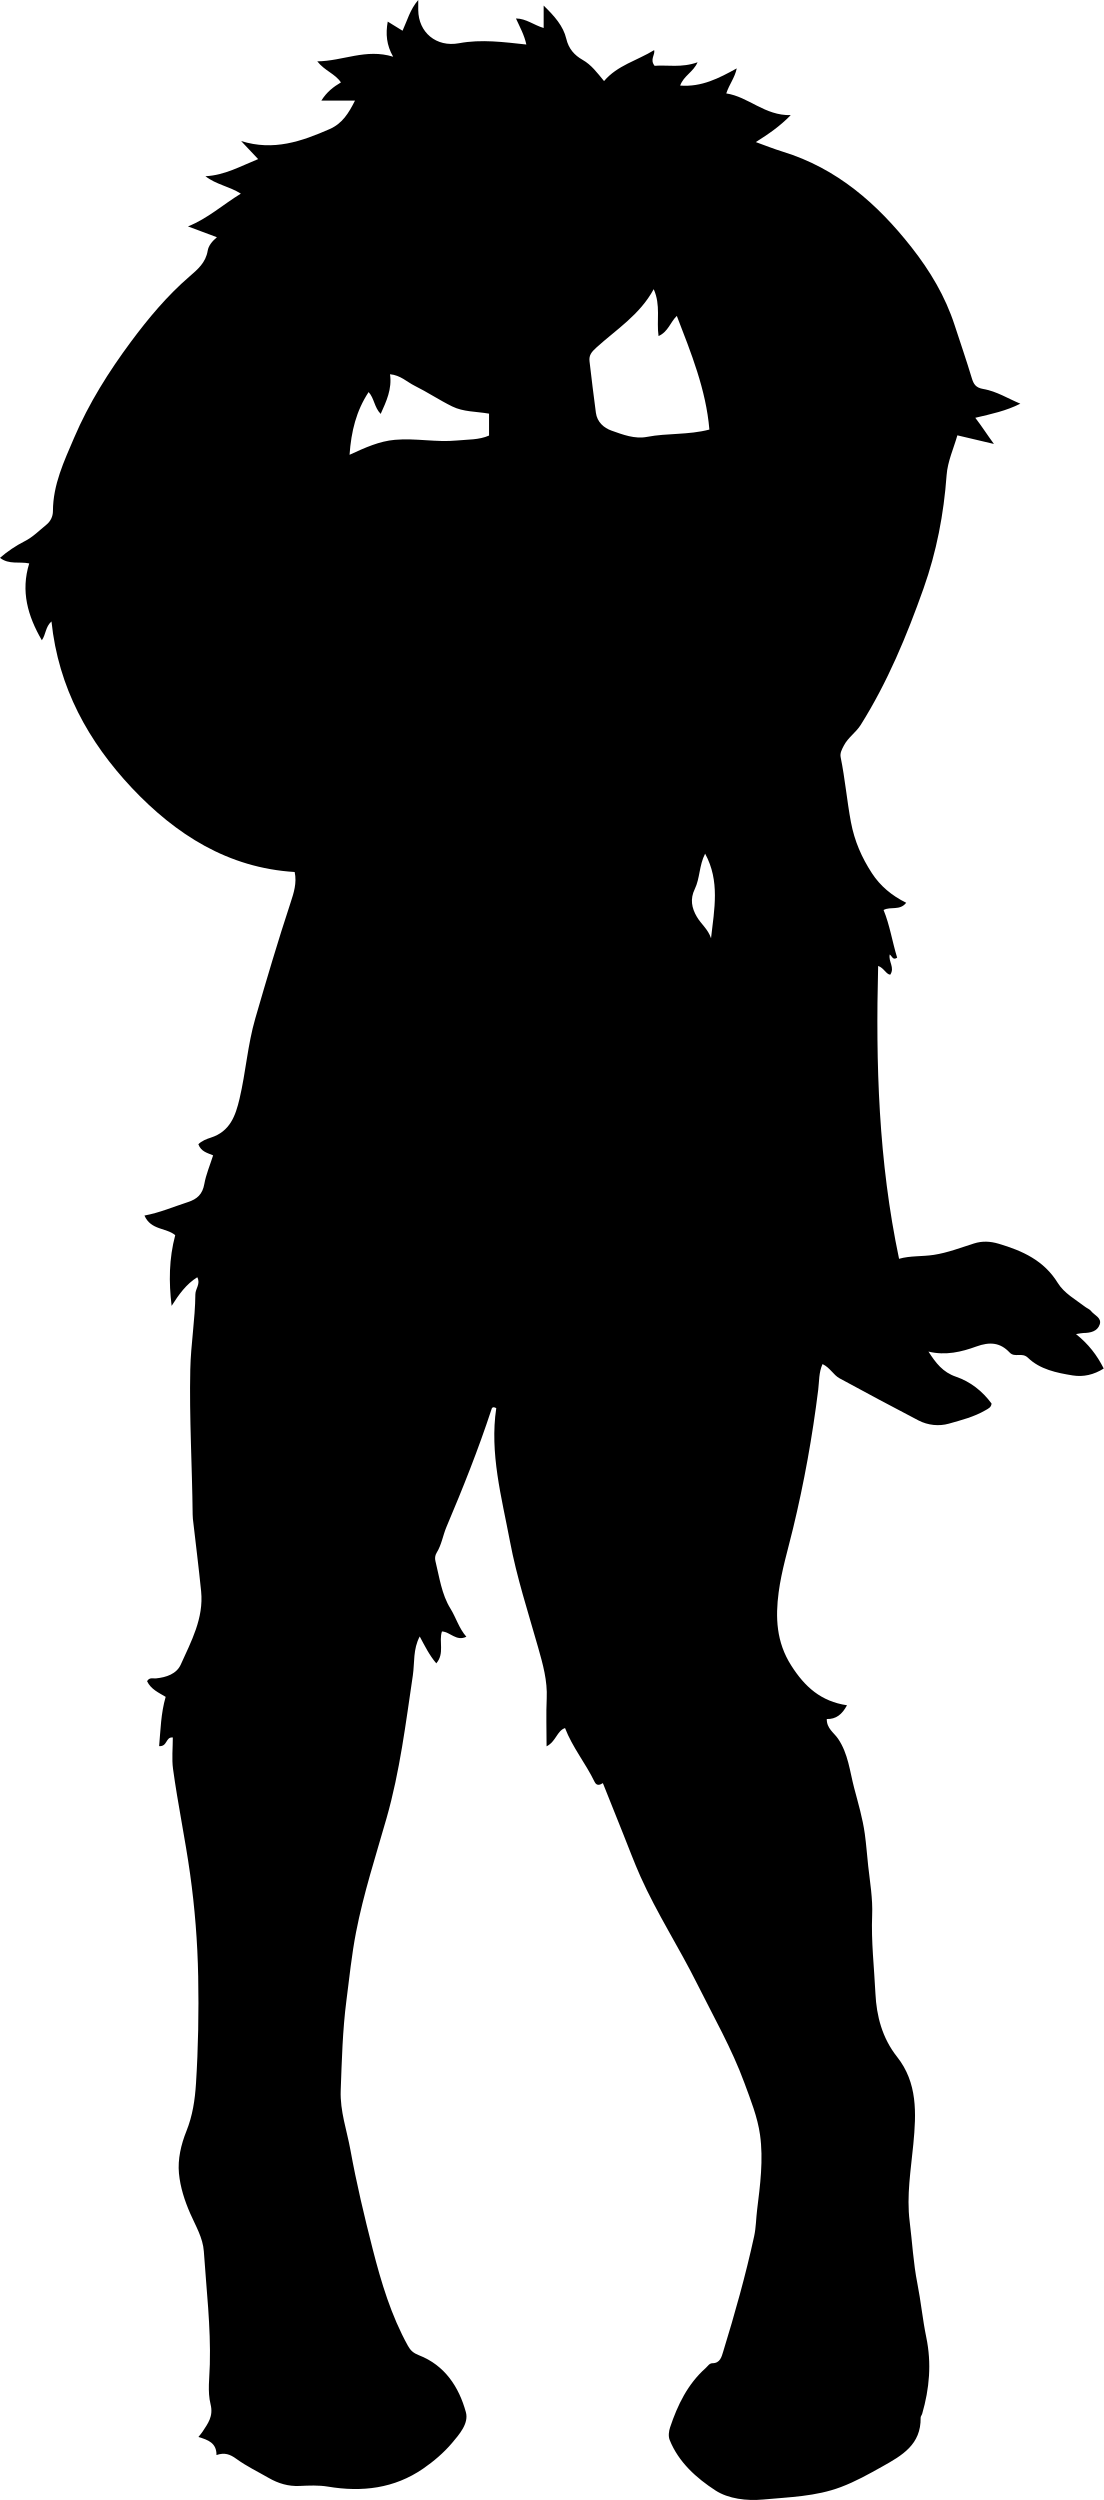
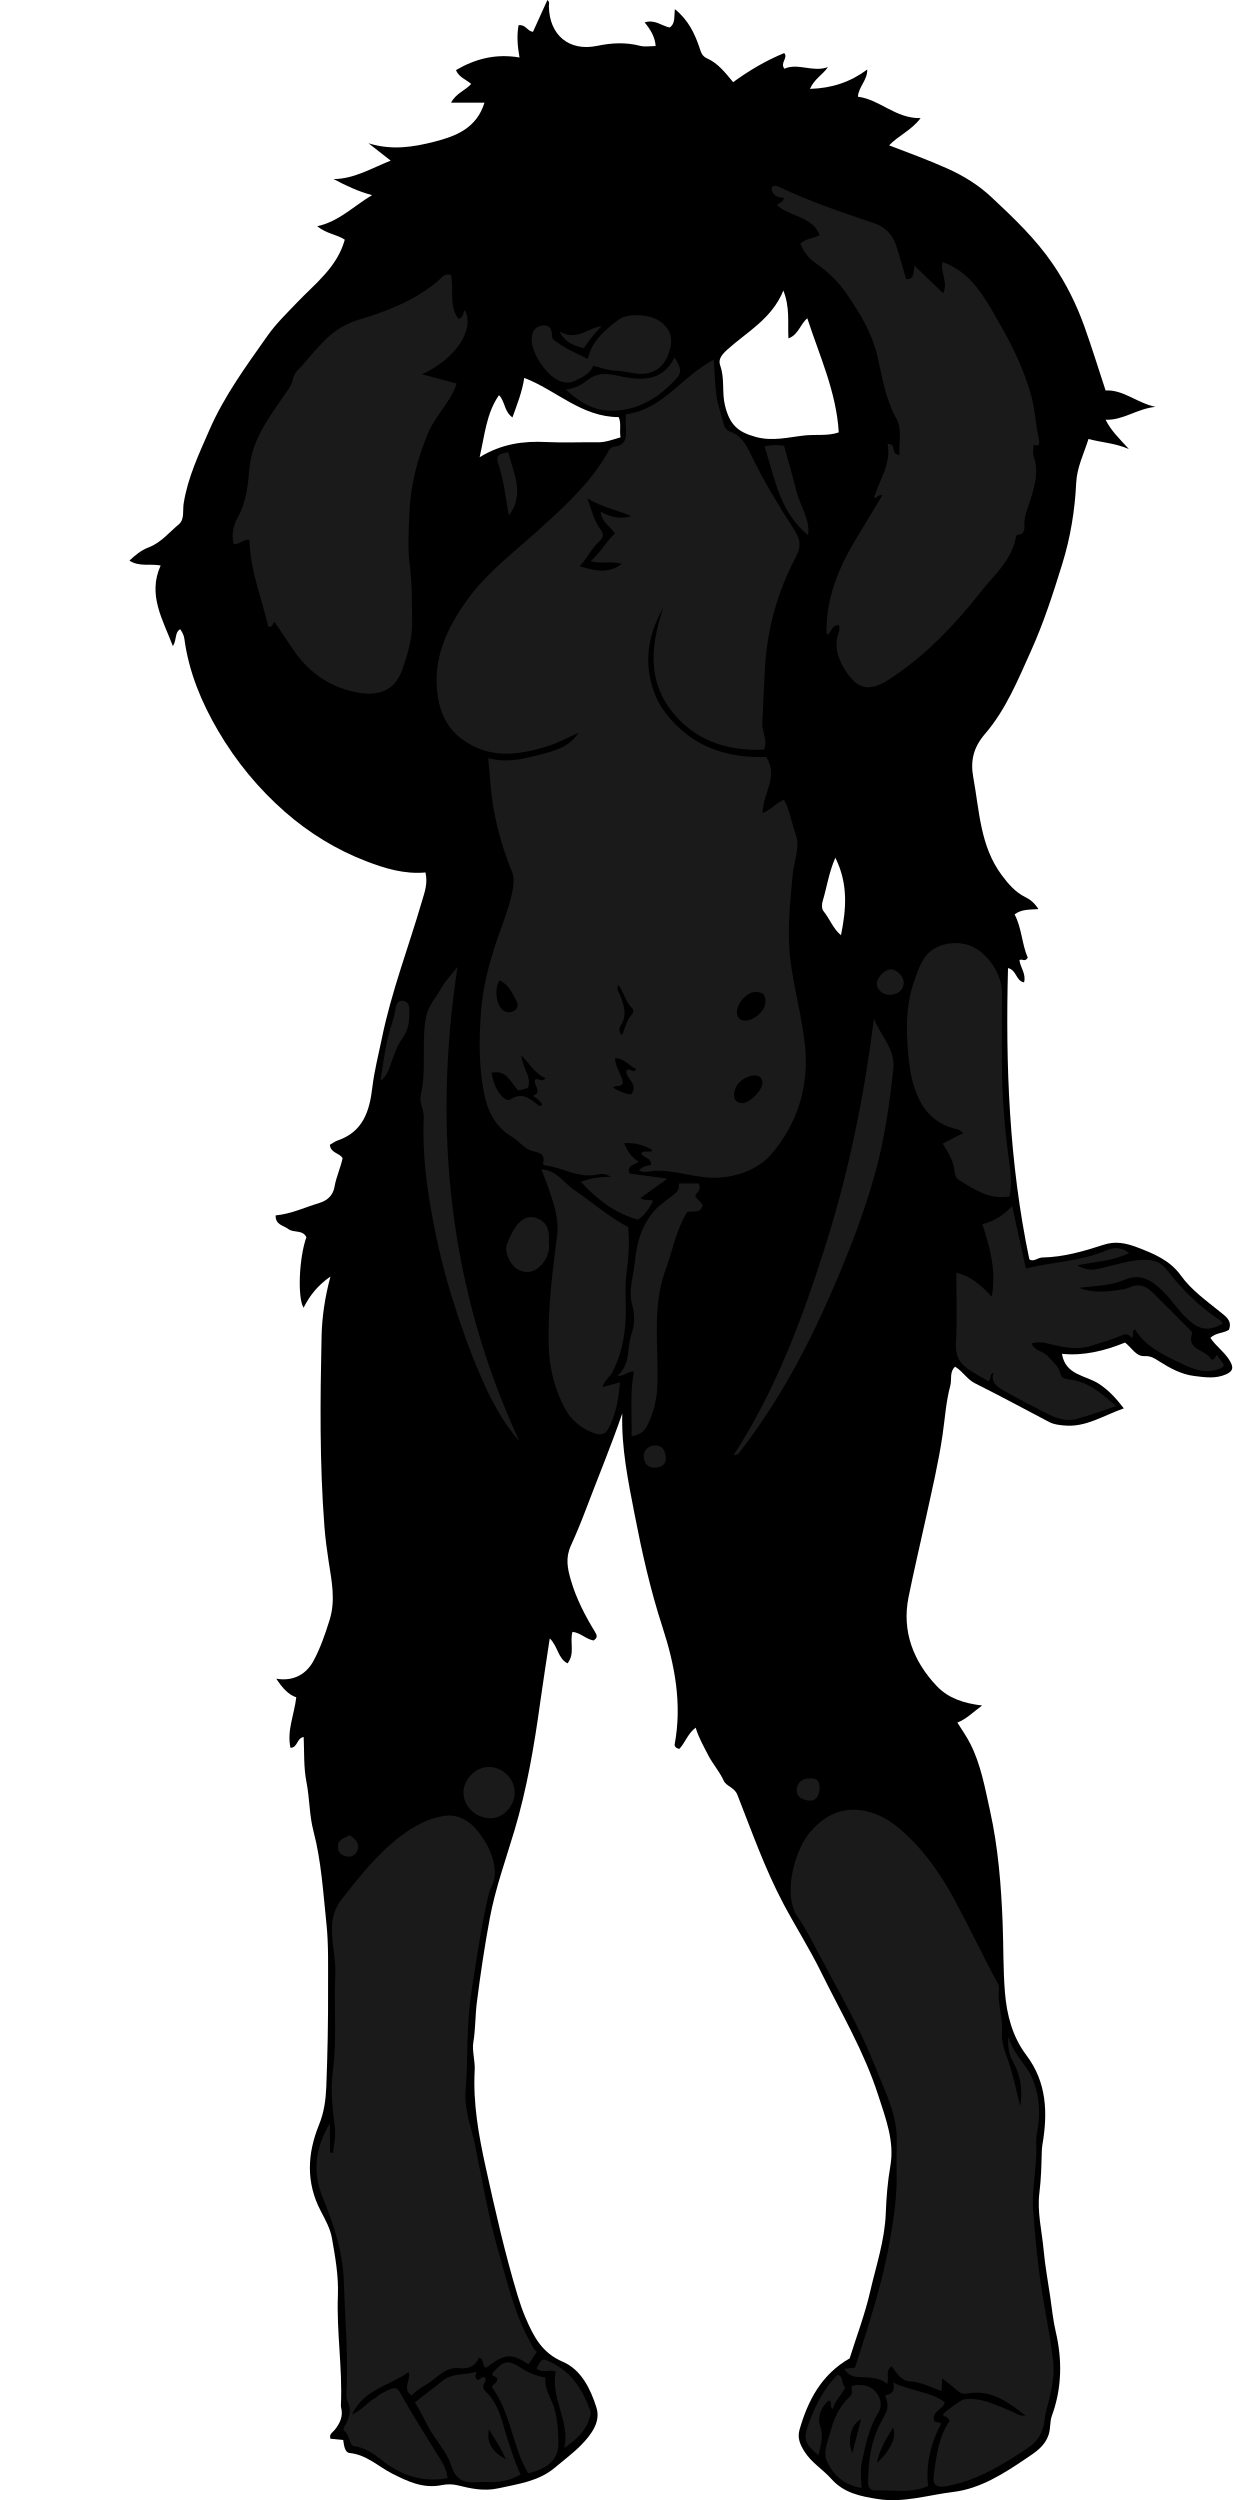
- <svg xmlns="http://www.w3.org/2000/svg" version="1.1" id="Layer_1" x="0px" y="0px" viewBox="0 0 386.76 876.05" style="enable-background:new 0 0 386.76 876.05;" xml:space="preserve">
+ <svg xmlns="http://www.w3.org/2000/svg" version="1.1" id="Layer_1" x="0px" y="0px" viewBox="0 0 432.49 877.4" style="enable-background:new 0 0 432.49 877.4;" xml:space="preserve">
+   <style type="text/css">
+ 	.st0{fill:#1A1A1A;}
+ </style>
  <g>
-     <path d="M296.8,597.56c-1.71,3.21-3.85,4.92-7.08,4.82c-0.07,3.31,2.53,4.8,3.95,6.9c3.56,5.23,4.11,11.42,5.63,17.2   c1.39,5.31,2.99,10.63,3.75,16.18c0.51,3.71,0.78,7.53,1.18,11.21c0.63,5.69,1.63,11.43,1.39,17.27   c-0.37,9.16,0.71,18.31,1.15,27.45c0.38,7.83,2.35,15.56,7.59,22.18c7.17,9.06,6.74,19.69,5.69,30.58   c-0.86,8.98-2.41,18.06-1.29,27.07c0.91,7.26,1.28,14.58,2.71,21.79c1.24,6.24,1.83,12.62,3.12,18.85   c1.89,9.1,1.11,17.96-1.44,26.78c-0.14,0.47-0.55,0.91-0.54,1.36c0.17,9.42-6.49,13.24-13.49,17.15   c-4.71,2.64-9.38,5.25-14.45,7.16c-8.82,3.34-18.17,3.52-27.34,4.38c-5.63,0.53-12.1-0.25-16.61-3.18   c-6.64-4.32-12.92-9.87-16.06-17.72c-0.51-1.26-0.3-3.06,0.16-4.41c2.62-7.83,6.15-15.15,12.47-20.77   c0.73-0.65,1.26-1.68,2.37-1.69c2.7-0.01,3.21-2.29,3.74-4c4.11-13.37,7.89-26.83,10.87-40.5c0.66-3.05,0.66-6.2,1.04-9.28   c1.08-8.69,2.23-17.56,1.02-26.25c-0.86-6.19-3.28-12.22-5.46-18.15c-4.44-12.11-10.86-23.31-16.6-34.82   c-6.32-12.68-14.05-24.61-19.84-37.55c-2.19-4.9-4.05-9.94-6.05-14.92c-2.36-5.88-4.71-11.77-7.12-17.81   c-1.02,0.65-2.17,1.1-2.93-0.49c-3.11-6.44-7.74-12.06-10.33-18.8c-2.83,0.94-3.16,4.72-6.47,6.4c0-5.95-0.2-11.38,0.05-16.79   c0.29-6.2-1.35-12.01-3-17.83c-3.51-12.37-7.51-24.63-9.89-37.26c-2.92-15.47-7.15-30.86-4.79-46.63c-1.46-0.81-1.6,0.2-1.72,0.57   c-4.57,13.92-10,27.52-15.71,41c-1.27,3-1.72,6.31-3.47,9.12c-0.57,0.92-0.65,1.98-0.42,2.9c1.41,5.67,2.14,11.61,5.28,16.68   c1.97,3.19,2.96,6.87,5.56,9.84c-3.56,1.71-5.61-1.7-8.55-1.86c-1.19,3.51,1.02,7.72-1.99,11.18c-2.47-2.92-4.03-6.12-5.8-9.42   c-2.39,4.48-1.76,9.19-2.41,13.62c-2.49,16.79-4.54,33.65-9.21,50.03c-3.79,13.28-8.08,26.46-10.7,40.01   c-1.52,7.84-2.33,15.87-3.36,23.83c-1.36,10.52-1.62,21.04-2.01,31.61c-0.26,7.28,2.15,13.92,3.4,20.81   c2.12,11.68,4.87,23.26,7.81,34.77c2.99,11.68,6.45,23.25,12.35,33.9c0.92,1.66,1.91,2.53,3.84,3.29   c9.08,3.53,14.02,11.09,16.46,19.95c1.09,3.96-2.31,7.8-4.88,10.84c-2.88,3.4-6.4,6.4-10.08,8.94   c-10.13,6.98-21.43,8.31-33.38,6.31c-3.24-0.54-6.64-0.38-9.95-0.23c-3.93,0.18-7.44-0.88-10.78-2.8c-3.81-2.2-7.82-4.12-11.36-6.7   c-2.17-1.59-4.11-2.32-6.96-1.33c0.06-4.28-3.02-5.34-6.33-6.33c0.62-0.79,1.06-1.26,1.41-1.8c1.9-2.93,3.91-5.4,2.84-9.7   c-1.09-4.4-0.37-9.28-0.25-13.94c0.35-13.26-1.22-26.41-2.1-39.59c-0.32-4.77-2.88-8.96-4.76-13.26c-1.98-4.52-3.5-9.25-3.96-14.05   c-0.47-5,0.72-10.12,2.61-14.83c2.17-5.42,2.99-10.89,3.36-16.72c0.79-12.51,1.01-25.02,0.77-37.52   c-0.23-12.01-1.17-23.98-2.84-35.91c-1.72-12.3-4.29-24.45-5.97-36.74c-0.49-3.59-0.08-7.31-0.08-11.06   c-2.6-0.28-1.81,3.25-4.8,3.02c0.52-5.68,0.61-11.45,2.29-17.26c-2.41-1.46-5.18-2.65-6.51-5.48c0.82-1.47,2.1-0.88,3.15-0.99   c3.6-0.37,7.17-1.56,8.65-4.83c3.67-8.15,8.08-16.23,7.14-25.67c-0.85-8.48-1.92-16.94-2.89-25.41c-0.06-0.5-0.07-1-0.08-1.5   c-0.17-16.94-1.2-33.85-0.83-50.84c0.19-8.88,1.71-17.55,1.78-26.35c0.02-1.99,1.9-3.64,0.67-5.97c-3.92,2.44-6.49,6.1-8.99,10.03   c-1.01-8.34-0.93-16.53,1.26-24.77c-3.13-2.66-8.53-1.69-10.78-6.88c5.3-0.97,10.16-3.07,15.17-4.69c3.38-1.09,5.17-2.81,5.81-6.37   c0.59-3.32,1.96-6.51,3.08-10.03c-2-0.85-4.23-1.29-5.17-3.89c1.1-1.16,3-1.89,4.34-2.31c6.79-2.16,8.69-7.73,10.08-13.59   c2.2-9.32,2.85-18.95,5.53-28.19c3.94-13.59,7.94-27.17,12.38-40.62c1.09-3.31,2.24-6.86,1.42-10.69   c-23.39-1.43-41.65-13.15-57.05-29.46C31.01,259.92,20.46,241,18.04,217.76c-2.17,1.95-1.9,4.48-3.38,6.6   c-4.95-8.53-7.44-17.18-4.42-26.93c-3.44-0.71-7.1,0.51-10.24-1.95c2.55-2.22,5.49-4.22,8.64-5.82c2.93-1.48,5.16-3.8,7.64-5.81   c1.41-1.15,2.27-2.84,2.27-4.76c0.02-9.27,3.91-17.46,7.42-25.68c5.15-12.07,12.15-23.19,19.92-33.66   c6.08-8.19,12.7-16.12,20.5-22.85c2.92-2.52,5.71-4.89,6.39-9.05c0.27-1.68,1.48-3.25,3.23-4.72c-3.68-1.38-6.91-2.59-10.14-3.79   c6.91-2.76,12.17-7.59,18.53-11.48c-4-2.55-8.71-3.19-12.41-6.11c6.73-0.32,12.34-3.53,18.47-6c-1.93-2.05-3.75-3.97-5.97-6.33   c11.38,3.57,21.22,0.11,31.01-4.18c4.45-1.95,6.65-5.52,8.9-9.99c-4.01,0-7.57,0-11.79,0c1.95-3.1,4.26-4.82,6.86-6.37   c-2.05-3.06-5.65-4.03-8.29-7.38c8.99-0.09,17.07-4.57,26.59-1.62c-2.34-4.07-2.67-7.99-1.9-12.31c1.72,1.06,3.36,2.08,5.19,3.2   c1.65-3.56,2.62-7.44,5.5-10.77c0,1.17-0.01,2.34,0,3.51c0.06,7.83,6.31,13.12,14.28,11.64c7.9-1.47,15.7-0.39,23.6,0.45   c-0.71-3.33-2.23-6.03-3.64-9.13c3.58,0.03,6.29,2.34,9.71,3.34c0-2.44,0-4.73,0-7.85c3.83,3.73,6.87,7.16,7.93,11.63   c0.83,3.53,2.88,5.78,5.7,7.38c3.1,1.76,5.1,4.5,7.53,7.44c4.65-5.51,11.57-7.17,17.57-10.85c0.39,1.7-1.62,3.23,0.14,5.5   c4.38-0.36,9.45,0.78,15.06-1.24c-1.5,3.45-4.85,4.7-6.1,8.17c7.55,0.56,13.52-2.55,19.83-6.03c-0.68,3.31-2.62,5.55-3.67,8.78   c7.8,1.16,13.47,7.84,22.6,7.6c-3.85,3.95-7.76,6.61-12.25,9.45c3.31,1.19,6.32,2.4,9.41,3.35c19.03,5.84,33.15,18.25,45.16,33.53   c6.5,8.27,11.82,17.19,15.09,27.24c2.01,6.17,4.13,12.3,6,18.51c0.67,2.24,1.42,3.45,4.09,3.9c4.61,0.78,8.68,3.38,12.94,5.14   c-4.85,2.48-10.22,3.65-15.78,4.94c2.29,2.98,4.21,6,6.53,9.17c-4.08-0.96-8.16-1.93-12.81-3.02c-1.25,4.43-3.42,9.13-3.77,13.96   c-0.99,13.63-3.52,26.83-8.09,39.71c-5.89,16.61-12.6,32.8-22,47.79c-1.68,2.68-4.41,4.37-5.91,7.24c-0.73,1.4-1.42,2.66-1.12,4.13   c1.53,7.51,2.18,15.15,3.59,22.7c1.26,6.7,3.79,12.43,7.36,17.91c2.91,4.47,6.92,7.84,12.01,10.36c-2.25,2.88-5.36,1.18-7.93,2.53   c2.18,5.29,3.05,11.15,4.76,16.71c-1.53,1.03-1.76-0.51-2.6-1.13c-0.54,2.53,1.87,4.58,0.17,7.1c-1.52-0.21-2.15-2.34-4.23-3.08   c-0.88,34.38,0.11,68.34,7.33,102.63c3.85-1.12,8.06-0.75,12.18-1.38c4.84-0.74,9.41-2.52,14.06-3.99   c2.91-0.92,5.68-0.79,8.66,0.09c8.35,2.47,15.85,5.85,20.71,13.73c2.25,3.65,6.26,5.82,9.66,8.43c0.62,0.47,1.48,0.76,1.98,1.4   c1.17,1.5,3.84,2.38,3.07,4.71c-0.81,2.43-3.23,2.99-5.67,3.01c-0.64,0-1.29,0.18-2.65,0.38c4.34,3.47,7.34,7.34,9.72,12.07   c-3.5,2.2-7.15,3.02-10.87,2.42c-5.63-0.91-11.47-2.11-15.66-6.17c-2.16-2.1-4.6,0.08-6.44-1.86c-3.31-3.52-6.93-3.84-11.73-2.09   c-5.08,1.85-10.66,3.24-16.72,1.76c2.59,4.04,5.04,7.24,9.64,8.81c4.99,1.7,9.24,5,12.47,9.4c-0.11,1.34-1.1,1.75-2.15,2.36   c-4,2.33-8.48,3.46-12.82,4.69c-3.42,0.97-7.32,0.59-10.63-1.13c-9.27-4.82-18.47-9.78-27.66-14.76c-2.18-1.18-3.3-3.72-5.97-4.99   c-1.33,2.92-1.15,6.13-1.51,8.98c-2.03,16.38-4.94,32.56-8.82,48.61c-1.79,7.43-4.04,14.84-5.04,22.36   c-1.16,8.77-0.86,17.45,4.41,25.69C282.03,591.13,287.7,596.21,296.8,597.56z M229.07,101.33c-4.88,9-13.12,14.13-20.09,20.46   c-1.71,1.55-2.65,2.72-2.4,4.81c0.7,6.02,1.43,12.03,2.23,18.03c0.43,3.25,2.76,5.31,5.48,6.27c3.97,1.41,8.14,3.02,12.45,2.19   c7.1-1.37,14.42-0.62,21.84-2.56c-1.17-14-6.41-26.85-11.41-39.84c-2.28,2.19-3.03,5.58-6.4,7.07   C230,112.34,231.59,106.95,229.07,101.33z M122.49,159.37c5.64-2.6,10.47-4.77,15.9-5.25c7.28-0.65,14.5,0.96,21.84,0.23   c3.79-0.38,7.57-0.16,11.14-1.72c0-2.78,0-5.37,0-7.68c-4.48-0.78-8.96-0.58-12.92-2.53c-4.49-2.21-8.69-5.03-13.17-7.25   c-2.68-1.33-4.92-3.69-8.61-4.03c0.74,5.23-1.28,9.48-3.27,13.9c-2.25-2.28-2.25-5.51-4.23-7.65   C124.84,143.97,123.07,151.11,122.49,159.37z M249.16,328.78c1.16-10.24,3.15-20.06-2.07-29.64c-2.13,4.13-1.78,8.61-3.64,12.43   c-1.67,3.44-1.11,6.58,0.78,9.77C245.7,323.82,248.1,325.6,249.16,328.78z" />
+     <path d="M244.16,606.35c-2.77,2.01-3.66,5.23-5.72,7.43c-1.08-0.16-1.79-0.85-1.66-1.59c2.64-14.14,0.09-27.76-4.27-41.13   c-4.25-13.04-7.23-26.37-9.83-39.79c-2.25-11.6-4.64-23.2-4.29-35.2c-3.93,11.42-8.55,22.52-12.8,33.76   c-1.61,4.26-3.36,8.5-5.23,12.62c-1.98,4.36-1.19,8.05,0.02,12.21c1.9,6.51,4.99,12.41,8.47,18.12c0.79,1.3,0.85,2.03-0.53,2.96   c-2.61-0.41-4.6-2.75-7.41-3.02c-1.03,3.6,0.98,7.64-1.73,11.05c-3.36-1.68-3.31-5.87-6.24-8.76c-1.16,7.77-2.3,14.9-3.29,22.06   c-2.12,15.36-4.68,30.62-9.14,45.51c-3.03,10.12-6.64,20.15-8.58,30.49c-1.83,9.77-3.3,19.68-4.56,29.59   c-0.6,4.69-0.47,9.46-1.26,14.17c-0.48,2.87,0.67,6.46,0.49,9.72c-0.64,11.63,1.39,22.84,3.88,34.17   c3.32,15.11,6.73,30.17,11.2,44.98c0.8,2.64,1.7,5.27,2.79,7.8c2.77,6.42,5.66,12.25,13.05,15.39c6.49,2.76,9.82,9.66,11.83,16.17   c1.55,5.02-1.97,9.54-5.4,13.06c-2.79,2.85-6.09,5.27-9.16,7.88c-5.65,4.81-12.81,5.75-19.84,7.29c-5.14,1.13-9.66,0.1-14.42-1.06   c-1.73-0.42-3.72-0.42-5.47-0.06c-6.52,1.34-12.02-1.29-17.51-4.09c-4.88-2.49-8.91-6.58-14.82-7.17c-1.76-0.18-2-2.69-2.28-4.57   c-1.64-0.16-3.09-0.3-4.47-0.44c-0.55-1.64,0.75-2.19,1.44-3.05c1.9-2.36,3.12-4.89,2.27-8.03c-0.08-0.31-0.04-0.66-0.03-1   c0.55-12.79-1.57-25.5-1.07-38.3c0.26-6.74-0.93-13.44-2.1-20.05c-0.58-3.29-2.31-6.44-3.9-9.46c-5.27-10.02-4.73-20.24-0.63-30.28   c1.8-4.41,2.38-8.92,2.56-13.38c0.45-11.55,0.67-23.14,0.62-34.68c-0.03-7.5,0.21-15.12-0.58-22.6   c-1.15-10.88-1.77-21.83-4.57-32.53c-1.44-5.5-1.31-11.39-2.42-17.01c-1.03-5.22-0.76-10.46-0.99-15.92   c-2.52,0.42-2.02,3.71-4.63,3.81c-1.33-6,1.32-11.63,2.03-17.74c-2.71-0.9-4.71-3.05-7.01-6.51c6.43,1.05,10.68-1.92,13.02-6.21   c2.44-4.48,4.16-9.51,5.71-14.5c2.15-6.93,0.66-13.81-0.37-20.54c-0.62-4.03-1.17-8.17-1.47-12.15c-1.71-22.22-1.49-44.52-1-66.77   c0.15-6.74,1.14-13.62,3.11-20.99c-4.52,3.15-7.3,6.72-9.43,10.96c-2.21-3.59-1.55-17.78,0.99-24.73   c-1.28-2.78-4.45-1.43-6.38-2.92c-1.68-1.3-4.49-1.39-4.42-4.76c5.41-0.51,10.27-2.83,15.37-4.37c2.87-0.87,4.82-2.79,5.29-5.61   c0.57-3.42,2.06-6.49,2.85-10.08c-0.89-1.81-4.2-1.73-4.48-4.72c0.9-0.5,1.81-1.2,2.85-1.56c8.83-3.04,11.09-10.32,12.05-18.48   c0.69-5.84,2.17-11.53,3.35-17.28c3.36-16.45,9.41-32.12,14.09-48.19c0.9-3.1,2.12-6.2,1.22-10.07c-7.36,0.68-14.21-1.4-20.94-4   c-10.48-4.05-19.93-9.88-28.34-17.24c-9.34-8.18-17.2-17.74-23.48-28.46c-5.87-10.02-10.29-20.66-11.85-32.29   c-0.19-1.39-0.79-2.39-1.48-3.39c-2,1.21-1.1,3.65-2.56,5.94c-3.61-9.5-8.92-18.02-4.29-28.3c-3.75-0.69-7.55,0.54-10.95-1.71   c1.93-1.84,4.11-3.65,6.75-4.65c4.34-1.64,7.14-5.24,10.54-8.04c2.13-1.76,1.35-4.92,1.73-7.32c1.45-9.18,5.37-17.4,9-25.74   c5.23-12.03,12.97-22.57,20.47-33.21c2.93-4.16,6.66-7.77,10.19-11.47c6.41-6.74,14.16-12.4,16.9-22.19   c-2.55-1.78-6.36-2.03-9.68-4.73c7.69-1.67,12.69-7.04,19.25-10.91c-4.96-1.33-9.2-3.37-13.5-5.64c7.15-0.07,12.97-3.64,20.03-6.48   c-2.8-2.19-5.28-4.14-7.77-6.09c8.15,2.57,15.78,1.34,23.23-0.58c7.49-1.93,14.7-4.7,17.46-13.66c-3.76,0-7.46,0-11.74,0   c1.86-3.42,5.06-4.28,7.08-6.59c-1.84-1.55-4.36-2.38-5.34-4.85c6.78-3.97,13.99-5.85,22.3-4.42c-0.68-3.83-1.03-7.6-0.33-11.33   c2.54-0.32,2.97,2.05,5.05,2.33c1.63-3.6,3.33-7.34,5.06-11.16c0.89,0.63,0.52,1.48,0.53,2.16c0.12,10.1,7.05,15.97,16.91,13.92   c5.11-1.06,10.04-1.33,15.12-0.01c1.71,0.44,3.62,0.07,5.44,0.07c-0.23-3.21-1.76-5.68-3.86-8.3c3.63-1.13,5.92,1.22,8.78,1.8   c2.02-1.35,1.52-3.74,1.81-6.45c4.7,3.75,7,8.57,8.68,13.62c0.56,1.69,0.9,2.88,2.66,3.67c3.87,1.75,6.4,5.06,9.12,8.34   c5.49-4.01,11.47-7.57,17.94-10.22c1.45,1.8-1.55,3.31,0.03,5.5c4.82-2.15,9.99,1.38,15.3-0.57c-1.79,2.66-4.73,4.07-6.31,7.65   c7.77-0.25,14.17-2.39,20.11-6.8c0.1,3.7-3.07,6.1-3.28,9.54c7.66,0.95,13.25,7.73,22.01,7.51c-3.25,4.32-7.79,6.13-11.06,9.56   c6.84,2.61,13.71,5.13,20.4,8.12c5.71,2.55,10.98,5.81,15.49,10.04c7.79,7.29,15.56,14.66,21.61,23.55   c4.61,6.77,8.25,14.09,11.01,21.79c2.63,7.35,4.93,14.82,7.47,22.53c6.24-0.33,10.93,4.34,17.51,5.75   c-6.52,0.64-11.35,4.78-17.51,4.52c1.84,3.75,4.69,6.49,8.16,10.27c-5.06-2.13-9.42-2.23-14.16-3.52c-1.61,5.1-4.05,9.97-4.31,15.3   c-0.47,9.71-1.99,19.14-4.86,28.44c-3.22,10.42-6.57,20.81-11.05,30.74c-4.56,10.09-8.78,20.53-16.09,29.02   c-4.05,4.7-5.2,9.41-4.13,15.25c2.17,11.81,2.39,24.14,10.01,34.36c2.29,3.07,4.74,5.96,8.24,7.67c1.85,0.9,3.26,2.11,4.61,4.21   c-3.05,0.25-5.88-0.03-8.36,1.87c2.53,4.75,2.55,10.5,4.63,15.2c-1.12,1.78-2.08,0.07-2.93,0.91c0.34,2.55,2.44,4.87,1.61,7.75   c-2.91-0.54-2.55-4.35-5.62-5.02c-0.9,34.24,0.38,68.17,7.47,102.16c1.34,1.18,2.94-0.56,4.6-0.59c7.46-0.14,14.49-2.18,21.47-4.46   c4.03-1.32,7.6-0.68,11.65,0.84c5.98,2.25,11.64,4.62,15.44,9.9c3.72,5.17,8.8,8.72,13.61,12.65c1.9,1.55,4.59,3.12,3.3,6.44   c-1.96,1.26-4.51,0.95-6.52,2.83c1.97,2.99,5.07,5.01,6.88,8.15c1.36,2.36,1.02,3.56-1.31,4.62c-3.67,1.68-7.5,1.08-11.22,0.62   c-4.57-0.56-8.63-2.8-12.46-5.24c-1.63-1.04-2.84-1.86-5.08-1.74c-2.92,0.15-4.47-3.05-6.77-4.75c-7.18,2.93-14.56,4.72-22.12,3.95   c1.22,7.59,8.37,7.48,13.01,10.55c3.37,2.23,5.91,4.97,8.7,8.59c-7.39,2.58-13.41,6.77-21.02,6c-1.83-0.18-3.56-0.35-5.2-1.22   c-8.66-4.56-17.27-9.2-26.02-13.58c-2.8-1.4-4.23-4.17-6.99-5.83c-2.02,1.85-1.09,4.45-1.67,6.63c-1.54,5.72-1.88,11.62-2.73,17.42   c-1.43,9.7-3.7,19.2-5.77,28.75c-2.04,9.39-4.28,18.74-6.17,28.14c-2.38,11.86,1.66,22.45,9.94,31.18c4.05,4.28,9.53,6.03,15.9,6.8   c-3.11,2.23-5.44,4.73-8.69,5.98c1.54,2.5,3.24,4.87,4.54,7.44c3.73,7.36,5.14,15.52,6.9,23.42c2.89,12.99,3.93,26.25,4.45,39.62   c0.32,8.1,0.14,16.23,0.81,24.3c0.65,7.85,2.62,15.48,7.49,21.93c7.24,9.59,7.56,20.31,5.65,31.49c-0.14,0.81-0.2,1.64-0.22,2.46   c-0.13,4.78-0.22,9.52-0.83,14.32c-0.85,6.69,0.87,13.41,1.48,20.13c0.51,5.56,1.52,11.03,2.33,16.53   c0.59,4.04,0.97,8.09,1.91,12.09c2.33,9.93,2.2,19.86-1.32,29.49c-0.82,2.25-0.41,4.47-1.17,6.73c-1.42,4.24-4.86,6.27-7.99,8.39   c-7.83,5.3-16,10.55-25.55,11.7c-8.78,1.06-17.51,3.92-26.45,2.47c-5.88-0.95-11.81-2.03-16.24-7.04   c-2.95-3.33-6.96-5.68-9.43-9.59c-1.51-2.39-2.6-4.75-1.76-7.68c2.96-10.35,7.72-19.4,17.6-25.06c2.41-7.71,5.38-15.5,7.22-23.55   c2.07-9.03,5.09-17.83,5.45-27.34c0.21-5.47,0.64-11.1,1.61-16.63c1.52-8.68-1.67-16.78-4.29-24.92   c-4.88-15.18-12.99-28.82-19.97-43.01c-4.04-8.23-8.95-15.96-13.24-24.04c-6.53-12.3-11.11-25.39-16.18-38.27   c-1.09-2.76-3.86-2.9-4.82-5.01c-1.44-3.16-3.76-5.74-5.35-8.77C247.03,612.98,245.22,609.94,244.16,606.35z M274.93,101.97   c-4.1,10-12.77,14.49-19.62,20.68c-2.06,1.86-3.32,3.48-2.55,5.62c1.66,4.62,0.53,9.43,1.7,14.13c1.65,6.6,4.37,9.21,10.85,10.97   c5.91,1.6,11.51,0.05,17.06-0.54c3.99-0.43,8.21,0.26,12-1.08c-0.84-14.24-6.76-26.86-11.03-40.04c-2.5,2.01-3.08,5.77-6.63,7.05   C276.41,113.26,277.29,107.93,274.93,101.97z M168.33,160.47c7.74-4.74,15.4-5.74,23.44-5.33c5.97,0.3,11.97,0,17.95,0.09   c2.82,0.04,5.31-0.95,8.06-1.74c-0.45-2.53,0.35-4.86-0.64-7.1c-13.06-0.01-22-9.52-33.15-13.76c-0.7,4.77-2.45,9.16-4.14,13.87   c-3.01-2.16-2.56-5.72-4.73-7.81C170.72,145.01,170.15,152.48,168.33,160.47z M293.17,301.02c-2.27,5.18-2.98,10.37-4.47,15.32   c-0.31,1.03-0.33,2.65,0.27,3.38c2.24,2.75,3.47,6.31,6.18,8.51C296.98,319.17,297.78,310.27,293.17,301.02z" />
+     <path class="st0" d="M224.22,410.76c1.18-1.36,2.8-1.68,4.24-1.9c0.24-2.84-2.92-2.28-3.39-4.21c1.04-1.04,2.51-0.06,3.62-0.73   c0.09-0.1,0.18-0.2,0.28-0.3c-3.02-1.78-6.25-2.66-9.96-2.4c1.24,2.76,2.63,5.09,5.16,6.48c-1.26,1.27-4.26,0.99-3.27,4.14   c4.12,0.56,8.3,1.13,13.34,1.82c-3.48,2.51-6.39,4.6-9.48,6.83c1.54,1.12,3.14,0.27,4.46,1c-1.31,2.46-2.72,4.83-5.33,6.58   c-7.91-2.22-14.25-7.01-20.04-13.29c3.35-1.3,6.59-1.76,10.51-1.77c-1.98-1.27-3.55-1.07-4.84-0.79   c-6.55,1.44-12.09-2.53-18.22-3.21c-0.28-0.03-0.77-0.43-0.74-0.55c0.93-3.61-1.19-3.84-4.02-4.58c-2.52-0.66-4.4-3.46-6.71-4.81   c-6.12-3.59-8.71-9.13-9.98-15.56c-1.87-9.51-1.75-19.2-1.01-28.74c0.79-10.23,3.75-20.12,7.32-29.81   c1.56-4.25,3.08-8.53,3.84-13.12c0.37-2.26,0.44-4.12-0.37-6.09c-2.88-6.94-4.94-14.15-6.33-21.49c-1.09-5.76-1.29-11.68-1.96-18.2   c6.35,1.77,11.86,0.37,17.27-0.99c5.36-1.35,10.99-2.59,14.41-7.89c-3.66,1.62-7.21,3.62-11.02,4.78   c-10.29,3.15-20.47,4.51-30.02-2.67c-4.93-3.71-7.32-8.74-8.26-14.4c-2.2-13.28,3.06-24.55,10.63-34.88   c6.68-9.11,15.69-15.9,24.01-23.42c9.03-8.16,18.26-16.37,24.54-27.12c0.64-1.1,1.11-2.51,2.58-2.68c4.45-0.51,4.38-3.62,4.16-6.91   c-0.09-1.32-0.01-2.64-0.01-4.48c12.96-1.61,19.64-13.32,30.84-19.15c0.37,4.44,0.42,8.46,0.95,12.42c0.46,3.48,1.68,6.63,2.5,9.94   c0.27,1.11,0.85,2.33,2.37,2.88c3.93,1.42,5.65,4.68,7.42,8.35c4.25,8.81,9.3,17.21,14.61,25.44c2.16,3.35,3.35,5.72,0.93,10.31   c-6.33,12.01-9.99,25.02-10.78,38.83c-0.37,6.51-0.62,13.01-0.92,19.52c-0.14,2.97,1.96,5.68,0.61,9.13   c-13.41,0.66-25.1-3.47-33.13-14.43c-8.01-10.93-6.31-23.24-2.24-35.39c-5.39,9.52-7.03,19.39-3.17,29.82   c1.94,5.24,5.37,9.38,9.48,13.07c4.23,3.8,9.17,6.35,14.53,7.86c5.03,1.42,10.29,1.84,15.24,1.65c4.53,6.7-1.14,12.8-1.24,19.67   c3.17-1.1,4.73-3.75,7.52-4.58c2.1,3.63,2.61,7.99,4.09,12c1.69,4.57-0.62,9.4-1.02,14.12c-0.85,9.82-2.08,19.48-0.89,29.49   c1.21,10.27,4.08,20.2,5.18,30.41c1.52,14.16-2.49,27.26-11.53,38.01c-4.24,5.04-10.85,7.9-18.18,8.5   c-7.91,0.64-15.24-2.69-23.06-2.38C228.09,411,226.26,411.82,224.22,410.76z M221.51,181.15c-4.79-2.15-9.97-2.99-15.36-6.24   c1.56,4.46,2.39,7.95,4.58,10.81c1.33,1.73,1.06,2.98-0.39,4.28c-2.76,2.47-4.18,5.92-6.96,8.73c5.14,1.43,9.76,2.93,14.89-0.84   c-4.11-1.12-7.67,0.14-10.99-0.95c3.35-2.88,5.43-6.78,8.53-9.76c-1.86-2.62-4.79-4.09-5-7.58   C214.45,181.65,217.99,182.27,221.51,181.15z M191.48,378.37c-3.88-1.5-5.6-5.26-8.54-7.9c0.35,1.93,0.88,3.76,1.68,5.46   c0.87,1.85,1.39,3.67,0.69,5.91c-1.07,0.29-2.25,0.61-3.36,0.91c-2.76-2.6-3.93-7.48-9.46-6.26c0.59,3.16,1.47,5.54,3.13,7.63   c0.95,1.2,2.38,2.47,3.57,1.7c4.22-2.76,6.93-0.09,9.89,2.17c0.34,0.26,0.9,0.08,1.25-0.37c-0.77-1.28-1.97-2.14-3.3-3.03   c3.78-1.48-0.38-3.97,0.91-5.86C189.01,378.47,190.21,379.95,191.48,378.37z M268.63,351.91c0.12-2.91-0.89-3.89-3.83-3.73   c-3.11,0.17-6.72,4.76-6.12,7.76c0.26,1.3,1,1.99,2.3,2.21C264,358.65,268.5,355.01,268.63,351.91z M267.62,379.83   c-0.07-0.21-0.13-0.93-0.5-1.4c-1.36-1.71-4.69-1.15-7.32,1.15c-2.01,1.76-2.82,5.12-1.58,6.62c0.56,0.68,1.29,0.93,2.18,0.96   C262.95,387.26,267.56,382.91,267.62,379.83z M175.29,344.05c-1.95,3.16-1.09,8.99,1.44,10.64c1.17,0.76,2.56,0.78,3.73,0.04   c1.28-0.81,1.5-2.06,0.78-3.43C179.81,348.6,178.71,345.65,175.29,344.05z M218.61,380.12c-0.7,1.7-2.45,0.52-3.47,1.62   c2.34,1.3,4.48,2.29,6.36,2.34c2.95-3.69-2.25-5.5-1.63-8.44c1.28-1.16,2.3,1.55,3.43-0.49c-2.57-0.99-4.2-3.8-7.45-3.75   C215.99,374.9,218.4,377.31,218.61,380.12z M217.1,345.69c-1,1.52,0.1,2.39,0.49,3.4c1.39,3.63,2.67,7.18,0.21,10.96   c-0.47,0.72-0.75,2.3,0.5,3.21c1.09-2.32,1.46-4.92,3.23-6.94c0.41-0.47,1.34-1.45,0.26-2.53   C219.56,351.58,218.89,348.36,217.1,345.69z" />
+     <path class="st0" d="M358.1,739.22c0.78-5.45,0.21-10.67-2.54-15.59c-1.32-2.37-2.02-5.01-1.65-8.92c1.66,6.22,6.1,9.55,8.22,14.35   c2.48,5.61,3.03,11.46,2.17,17.35c-0.28,1.94-0.77,3.89-0.65,5.84c0.48,7.81-1.63,15.47-1.07,23.29   c0.77,10.8,1.84,21.52,3.69,32.22c1.19,6.91,2.54,13.83,3.33,20.81c0.66,5.85-0.81,11.44-2.28,16.99c-0.34,1.29-0.6,2.52-0.73,3.83   c-0.39,3.98-2.23,7.28-5.5,9.49c-8.65,5.86-17.48,11.34-27.98,13.5c-4.25,0.88-5.97,0.21-5.39-3.89   c0.93-6.53,1.67-13.21,5.55-18.87c-0.46-1.02-1.18-1.64-2.17-1.65c-0.02-0.43-0.05-0.56-0.03-0.68c0.11-0.68,6.3-5.06,7.22-5.19   c6.21-0.86,11.46,2.11,16.91,4.26c1.3,0.51,2.36,1.71,4.75,1.42c-6.39-4.96-12.25-9.23-20.38-7.75c-1.34,0.25-2.53,0-3.64-1.05   c-1.67-1.58-3.56-2.93-5.2-4.25c-0.05,0.74-0.17,2.4-0.31,4.43c-3.89-1.38-7.25-3.23-11.29-3.44c-2.74-0.15-4.56-2.94-6.19-5.24   c-2.39,1.54-0.72,4.07-1.62,6.18c-2.95-2.57-6.71-2.17-10.18-2.41c-2.25-0.15-3.56-0.97-4.89-2.87c1.34-0.16,2.55-0.3,3.82-0.45   c4.77-14.8,9.67-29.65,12.32-45c1.39-8.04,2.59-16.26,2.27-24.55c-0.16-4.01,0.22-8.05,0.03-12.06c-0.4-8.5-4.39-16-7.39-23.66   c-5.48-13.98-13.09-26.99-20.11-40.23c-2.28-4.3-4.45-8.72-7.29-12.75c-5.32-7.56-1.07-23.46,4.58-29.89   c4.48-5.1,9.93-8.22,16.85-7.57c5.29,0.5,10.06,2.95,14.05,6.3c8.22,6.89,14.31,15.44,19.46,24.91c5,9.21,9.48,18.66,14.38,27.91   c0.59,1.12,1.56,2.21,1.38,3.64c-0.64,5.17,1.48,10.13,1.05,15.29c-0.28,3.34,0.95,6.49,2.04,9.52   C355.63,728.12,356.61,733.68,358.1,739.22z" />
+     <path class="st0" d="M115.81,745.21c0,3.42,0,6.84,0,10.25c0.36,0.04,0.72,0.07,1.08,0.11c0.25-2.92,1.02-5.9,0.66-8.75   c-0.84-6.6-1.62-13.28-0.75-19.79c1.51-11.28,0.34-22.56,0.87-33.81c0.26-5.48-1.22-10.8-1.18-16.3c0.03-4.08,1.12-7.46,3.49-10.46   c6.43-8.15,12.84-16.32,21.32-22.57c4.43-3.26,9.23-5.78,14.56-6.58c5.09-0.77,9.31,1.95,12.3,5.94c3.16,4.2,5.52,8.84,5.52,14.38   c0,2.76-1.67,4.89-2.26,7.46c-2.56,11.15-4.16,22.44-5.93,33.72c-1.84,11.7-1.19,23.43-2.08,35.09c-0.53,6.98,2.15,12.9,3.39,19.28   c1.31,6.71,2.63,13.43,4,20.12c1.11,5.39,2.39,10.81,3.92,16.11c3.11,10.77,5.54,21.8,10.95,31.79c0.78,1.44,1.3,3.04,2.73,4.23   c-0.97,1.46-1.92,2.9-2.87,4.34c-6.39-4-8.04-3.85-14.99,1.24c-1.56-0.63-0.35-3.05-2.45-3.51c-1.24,2.99-3.66,3.99-6.93,3.63   c-5.01-0.55-7.88,3.6-11.58,5.78c-1.76,1.04-3.64,2.22-5.14,3.81c-3.5-2.34-0.05-5.4-1.06-8.24c-6.45,4.84-15.5,5.83-19.88,14.93   c3.62-1.56,5.38-4.24,7.98-5.68c0.84-0.47,1.46-1.24,2.38-1.72c5.71-2.97,5.35-2.4,7.86,2.01c4.27,7.51,8.98,14.77,13.47,22.15   c1.03,1.7,1.61,3.58,1.92,5.6c-7.62,1.31-14.49-0.31-20.88-4.73c-3.72-2.57-6.97-5.93-12.01-6.52c-1.72-0.2-1.35-3.96-3.4-5.38   c-0.67-0.46,0.22-1.8,0.7-2.69c1.29-2.42,1.74-4.93,0.53-7.56c-0.73-1.58-0.42-3.29-0.36-4.93c0.48-12.46-0.65-24.86-1.03-37.29   c-0.31-10.45-3.6-20.1-7.49-29.67C109.53,762.11,110.74,753.35,115.81,745.21z" />
+     <path class="st0" d="M294.52,219.42c-3.07-0.27-2.46,2.99-4.42,3.28c-0.37-12.65,4.27-23.71,10.72-34.21   c2.95-4.82,5.83-9.68,8.82-14.65c-1.31-0.47-1.67,0.97-2.92,0.95c1.89-6.34,6.15-12,4.79-19c1.62-0.01,2.05,0.78,2.12,1.9   c0.06,0.87,0.31,1.62,2.09,2.04c-0.42-4.44,1.07-8.89-1.16-12.87c-3.9-6.98-4.93-14.75-6.74-22.29c-1.9-7.91-6.05-14.6-10.51-21.2   c-2.99-4.42-6.75-8.06-11.12-11.06c-2.5-1.72-4.13-4-5.3-6.79c1.8-1.84,4.47-1.73,6.81-3.01c-2.69-6.67-10.47-6.4-15.02-10.51   c0.92-0.98,2.22-0.94,2.47-2.56c-2.25-0.08-4.22-0.81-4.37-3.55c0.78-0.92,1.68-0.77,2.64-0.31c10.74,5.12,21.98,8.95,33.25,12.7   c3.96,1.31,6.6,4.07,7.88,8c1.26,3.85,2.31,7.78,3.46,11.69c3.26,0.08,2.28-2.59,3.01-4.68c3.4,3.28,6.66,6.42,9.99,9.64   c1.92-3.99-1.22-7.54-0.21-10.98c10.32,3.73,14.89,12.67,19.84,21.3c4.63,8.08,8.71,16.35,11.22,25.4   c1.4,5.07,1.61,10.28,2.72,15.37c0.23,1.08,0.63,3-1.8,2.05c-0.03,1.33-0.45,2.79-0.03,3.96c1.85,5.14,0.54,9.93-0.94,14.86   c-0.97,3.25-2.58,6.39-2.28,10c0.09,1.07-0.44,2.66-1.94,2.74c-1.04,0.05-1.01,0.71-1.11,1.2c-1.57,7.98-7.73,13.13-12.35,19   c-9.19,11.66-19.47,22.43-32.09,30.62c-6.58,4.27-10.8,3.73-15.07-2.69c-2.83-4.25-4.52-9-2.47-14.26   C294.71,220.93,294.52,220.21,294.52,219.42z" />
+     <path class="st0" d="M96.33,218.24c-0.8,0.9-0.76,2.09-2.18,1.68c-2.31-10.11-6.43-19.89-6.59-30.49c-2.35-0.18-3.58,1.82-5.56,1.5   c-0.82-3.37-0.19-6.39,1.51-9.46c2.81-5.08,3.53-10.9,3.96-16.5c0.8-10.42,6.76-18.18,12.25-26.23c1.21-1.77,2.58-3.31,3.03-5.51   c0.22-1.08,0.74-2.27,1.5-3.04c5.32-5.4,9.36-11.99,16.42-15.82c3.55-1.93,7.31-2.7,10.94-3.97c8.25-2.91,16.04-6.43,22.63-12.28   c1.1-0.98,1.96-2.38,4.09-1.57c0.94,4.98-0.84,10.66,2.5,15.33c1.94-0.26,1.52-2.07,2.28-3.07c3.7,6.61-3.09,17.13-15.02,22.56   c4.44,1.17,8.32,2.2,12.18,3.22c-2.07,6.5-7.39,11.1-10.01,17.34c-3.77,8.98-6.14,18.24-6.56,27.94   c-0.27,6.15-0.68,12.41,0.12,18.46c0.88,6.63,0.69,13.21,0.81,19.81c0.11,5.81-1.5,11.36-3.38,16.73   c-3.08,8.8-10.01,9.52-17.31,7.87c-8.88-2.01-15.98-7.18-21.11-14.85C100.76,224.77,98.65,221.68,96.33,218.24z" />
+     <path class="st0" d="M427.02,475.48c1.01,1.39,1.78,2.44,2.49,3.42c0,0.68-0.33,0.96-0.81,1.19c-5.81,2.73-10.94-0.04-15.85-2.4   c-5.55-2.66-11.14-5.55-14.53-11.17c-1.34,0.72-0.12,2.26-1.16,3.02c-1.13-1.63-2.32-1.41-4.06-0.65c-3.1,1.36-6.43,2.19-9.65,3.28   c-5.57,1.89-10.96,0.55-16.38-0.8c-1.59-0.4-3.25-0.36-5.03,0.09c1.02,2.77,4.23,2.66,5.96,4.75c1.57,1.89,3.62,3.3,4.17,5.91   c0.32,1.54,1.65,1.87,2.77,1.98c6.84,0.66,11.57,4.85,16.76,9.41c-5.04,1.65-9.48,3.36-14.07,4.53c-3.64,0.93-7.17-0.39-10.42-2.04   c-5.07-2.57-10.11-5.21-15.05-8.02c-2.24-1.27-4.55-2.82-3.48-6.24c-1.62,0.66-0.6,1.99-1.76,3.07c-2.55-1.56-5.52-3.05-8.09-5.05   c-2.67-2.08-3.54-4.9-3.34-8.57c0.45-8.1,0.14-16.25,0.14-24.48c5.12,1.1,8.62,4.31,12.45,8.38c1.63-9.54-0.72-17.43-3.32-25.46   c4.04-0.98,7.46-3.13,10.46-6.34c1.66,7.51,3.22,14.6,4.83,21.9c9.62-2.36,19.51-2.51,28.59-6.48c2.55-1.11,5.16-0.9,7.62,1.07   c-5.48,2.74-11.57,2.94-18.21,4.33c2.93,1.53,4.74,1.72,7.13,1.24c5.58-1.12,10.98-3.2,16.8-3.22c3.08-0.01,5.55,0.99,7.36,3.32   c5.39,6.95,11.46,13.15,18.91,17.91c0.39,0.25,0.61,0.76,0.91,1.15c-4.89,2.83-8.12,2.29-12.12-1.33   c-3.34-3.02-5.71-6.84-8.88-9.99c-3.85-3.82-7.92-6.44-13.57-4c-5.03,2.17-10.46,2.05-15.84,2.82c4.34,1.68,8.83,1.41,13.17,0.83   c1.47-0.2,3.2-0.39,4.73-1.11c2.89-1.35,5.51-0.41,7.66,1.69c4.47,4.36,8.84,8.81,13.25,13.23c0.35,0.35,0.97,0.9,0.88,1.14   c-2.19,6.04,4.47,5.78,6.38,8.9C425.56,477.86,426.47,476.69,427.02,475.48z" />
+     <path class="st0" d="M354.36,419.9c-7.1,1.21-12.33-2.38-17.72-5.69c-1.59-0.98-1.56-2.75-1.72-3.8c-0.54-3.41-2.25-6.08-4.09-9.05   c2.36-1.21,4.77-2.44,7.25-3.71c-0.65-0.43-1.25-1.11-1.97-1.26c-8.75-1.89-13.21-7.73-15.59-15.97c-1.3-4.48-1.68-8.94-2-13.54   c-0.54-7.69-0.26-15.33,2.32-22.52c1.64-4.56,3-9.76,8.38-12.12c3.24-1.42,6.55-1.53,9.69-0.83c6.66,1.49,12.72,9.84,12.73,16.77   c0,9.48-0.1,18.97,0.03,28.45c0.15,11.35,1.31,22.62,2.86,33.86C354.93,413.58,354.87,416.77,354.36,419.9z" />
+     <path class="st0" d="M211.52,486.81c2.09-0.58,3.73-1.03,6.07-1.68c-0.54,6.01-1.41,11.64-4.36,16.73   c-1.26,2.17-3.63,1.61-5.41,0.87c-4.02-1.66-7.32-4.26-9.46-8.23c-3.79-7.06-5.61-14.51-5.8-22.56   c-0.31-12.92,1.33-25.64,2.97-38.4c0.7-5.42-1.04-10.68-2.76-15.81c-0.81-2.4-1.8-4.75-2.78-7.32c5.34,0.17,7.76,4.69,11.4,7.14   c6.35,4.28,12.09,9.44,19.09,13.12c0.5,5.36,0.14,10.72-0.6,16.18c-0.71,5.24-0.02,10.65-0.29,15.97   c-0.33,6.55-1.59,12.88-4.69,18.83C214.01,483.36,212.09,484.35,211.52,486.81z" />
+     <path class="st0" d="M257.44,510.73c14.97-23.07,24.27-48.28,32.41-74.04c8.15-25.8,13.46-52.19,16.87-79.18   c2.3,5.92,7.49,10.7,6.81,17.35c-1.32,12.8-3.17,25.51-6.7,37.99c-4.48,15.89-10.68,31.03-17.41,46.05   c-8.05,17.95-17.67,34.89-29.62,50.51C259.36,510,258.91,510.72,257.44,510.73z" />
+     <path class="st0" d="M160.57,339.34c-8.85,58.04-2.77,113.45,21.71,166.49c-5.79-6.58-9.81-14.24-13.25-22.09   c-4.11-9.38-7.52-19.05-10.55-28.86c-3.51-11.4-6.06-22.95-7.93-34.72c-1.48-9.34-2.21-18.67-1.84-28.09   c0.11-2.73-1.68-5.11-1.04-7.8c2.11-8.92,0.18-18.09,1.8-27.1c0.76-4.22,3.5-6.92,5.33-10.29   C156.18,344.35,158.31,342.23,160.57,339.34z" />
+     <path class="st0" d="M238.36,415.35c2.35,0,4.65,0,6.84,0c1.02,1.92-0.21,2.95-1.19,4.08c0.27,1.58,2.05,2.08,2.54,3.62   c-0.66,3.07-3.39,1.71-5.43,2.37c-3.8,6.19-5.07,13.47-7.56,20.3c-4.81,13.22-2.38,26.84-2.84,40.28   c-0.17,5.05-1.27,9.63-3.47,14.13c-1.13,2.32-2.71,3.48-5.6,3.95c0.18-7.73-0.6-15.21,0.82-22.67c-2.18-0.31-3.35,1.76-5.81,1.42   c4.75-3.94,3.27-9.62,4.91-14.37c1.18-3.41,1.32-6.85,0.27-10.59c-1.4-5.01,0.53-10.16,1-15.22c0.59-6.28,2.24-12.35,6.64-17.52   c2.31-2.72,5.33-4.33,7.84-6.65C238.62,417.28,238.08,416.37,238.36,415.35z" />
+     <path class="st0" d="M167.14,832.4c0.15,0.81-0.86,1.46,0.25,2.7c0.75,0.71,1.56-1.39,2.83-0.73c0.08,0.34,0.41,0.96,0.23,1.22   c-0.84,1.21-1.35,2.5-0.16,3.59c5.42,4.97,6.08,12.06,8.35,18.43c1.25,3.51,2.14,7.16,4.1,10.76c-2.84,1.84-5.95,2.49-9.15,2.71   c-1.99,0.13-4-0.11-5.98,0.05c-4.67,0.37-7.57-0.55-9.32-5.98c-1.58-4.91-5.68-8.99-8.19-13.79c-1.42-2.72-2.75-5.53-4.49-8.18   c3.18-2.65,6.49-4.98,9.57-7.51C158.77,832.7,162.98,833.7,167.14,832.4z M177.47,863.12c-1.58-4.04-3.75-6.98-5.88-10.49   C170.7,857.1,172.55,860.33,177.47,863.12z" />
+     <path class="st0" d="M208.19,128.38c-1.09,2.89-3.85,3.99-6.48,5.31c-1.46,0.73-2.94,0.7-4.35,0.34   c-4.9-1.25-10.76-9.58-10.75-14.76c0.01-2.7,0.9-4.58,3.65-5c2.65-0.4,3.46,1.22,3.46,3.62c0,1.3,1.16,1.72,2.11,2.43   c3.19,2.39,6.87,3.8,10.45,5.63c1.42-6.3,6.06-10.18,10.82-13.74c3.43-2.57,11.37-1.85,14.73,0.71c3.8,2.89,4.62,6.28,2.77,11.37   c-1.72,4.71-5.32,7.2-10.35,6.89c-2.77-0.17-5.43-1.03-8.28-1.08C213.43,130.03,210.92,129.02,208.19,128.38z" />
+     <path class="st0" d="M310.69,840.58c2.24-0.21,3.53-1.37,2.8-4.4c6.1,3.04,12.63,3.02,18.02,6.82c-0.1,2.55-4.34,3.03-3.77,6.21   c0.24,1.37,1.75,0.58,2.57,1.39c-3.64,6.81-5.47,14.13-4.56,21.93c-6.27,2.67-12.43,1.25-18.44,1.52c-1.81,0.08-2.68-1.1-2.65-2.88   c0.09-7.38,0.98-14.62,4.59-21.19C311.78,845.35,312.02,844.94,310.69,840.58z M307.76,864.41c4.95-4.64,6.97-9.1,5.69-12.41   C311.06,855.83,308.7,859.46,307.76,864.41z" />
+     <path class="st0" d="M172.69,837.89c-0.12-1.05,1.88-1.43,1.84-2.88c-0.03-1.17-1.96-0.68-1.77-2.04   c4.05-4.71,5.52-4.92,10.68-1.58c2.29,1.48,4.84,2.48,8,3.06c-0.47,3.34,1.37,6.21,2.53,9.17c1.71,4.38,1.89,8.92,2.01,13.38   c0.18,6.54-3.94,9.32-10.57,11.07C179.77,858.81,179.51,847.18,172.69,837.89z" />
+     <path class="st0" d="M302.37,873.19c-6.39-1.02-10.31-4.89-12.36-9.91c-1.09-2.67,0.48-6.33,1.32-9.47   c1.27-4.79,3.2-9.28,6.89-12.68c1.32-1.22,0.52-2.32,0.65-3.51c1.19-0.92,2.56-0.51,3.81-0.48c4.57,0.12,8.05,5.63,5.61,9.55   c-3.37,5.42-4.52,11.37-5.8,17.42C301.88,867.02,302.19,869.8,302.37,873.19z M299.14,860.97c1-3.88,1.99-7.75,3.06-11.9   C298.82,850.57,297.17,856.39,299.14,860.97z" />
+     <path class="st0" d="M198.59,136.77c3.65-0.63,5.71-1.86,7.68-3.41c2.88-2.27,5.99-2.46,9.67-1.68c3.41,0.73,6.93,1.51,10.59,1.15   c4.89-0.48,8.06-3.09,10.21-7.39c2.77,4.56,2.68,5.42-0.74,8.89c-6.12,6.22-13.4,10.1-22.26,9.78   C208.26,143.91,203.54,141.32,198.59,136.77z" />
+     <path class="st0" d="M172.38,638.13c-5.26,0.08-9.71-4.05-9.72-9.01c-0.01-4.56,4.11-8.84,8.65-8.98c4.88-0.15,9.23,3.94,9.33,8.78   C180.74,633.63,176.76,638.07,172.38,638.13z" />
+     <path class="st0" d="M198.03,859.14c2.12-9.32-4.89-17.46-2.97-26.78c-1.9-1.05-4.69,0.79-6.77-1.12c1.95-3.62,1.98-3.69,5.16-2.15   c7.26,3.52,11.15,9.76,13.76,17.07c0.33,0.93,0.01,1.47-0.22,2.24C205.61,853.22,202.18,856.28,198.03,859.14z" />
+     <path class="st0" d="M192.6,435.62c0.57,3.62-0.85,6.85-3.42,9.15c-2.09,1.87-5.09,2.29-7.77,0.57c-2.54-1.64-4.46-6.11-3.53-8.57   c0.86-2.27,1.87-4.58,3.32-6.5c1.72-2.29,4.1-3.91,7.26-2.72C192.16,428.95,192.91,431.98,192.6,435.62z" />
+     <path class="st0" d="M268.32,156.68c2.73-0.68,4.67-0.54,6.84-0.27c1.49,5.4,3.08,10.8,4.45,16.26c1.27,5.05,4.77,9.56,3.99,15.14   C273.67,179.78,271.97,167.98,268.32,156.68z" />
+     <path class="st0" d="M287.24,861.65c-5.09-4.09-5.36-5.74-3.34-11.29c2.3-6.33,5.33-12.12,9.99-16.93   c2.49,0.66,1.19,3.32,2.77,4.45c-1.24,2.66-3.6,4.63-4.39,7.55c-1.27-0.67-0.13-2.17-1.12-2.96c-0.35,0.23-0.8,0.41-1.1,0.74   c-2.17,2.32-3.19,5.45-2.23,8.14C289.13,855.08,288.01,858.22,287.24,861.65z" />
+     <path class="st0" d="M133.51,379.31c0.83-4.97,1.42-10,2.57-14.89c0.82-3.47,2.12-6.81,2.74-10.37c0.2-1.14,0.59-3.2,2.76-2.78   c1.89,0.36,2.04,1.84,2.08,3.44c0.07,3.49-0.19,6.64-2.48,9.78c-2.15,2.95-3.16,6.75-4.5,10.24   C136.04,376.4,135.36,378.02,133.51,379.31z" />
+     <path class="st0" d="M178.57,180.98c-1.11-6.36-1.8-12.65-3.83-18.71c-0.96-2.86,1.36-3.13,3.63-3.59   C180.17,166.01,184.33,173.37,178.57,180.98z" />
+     <path class="st0" d="M312.21,349.17c-2.5,0.03-4.6-1.93-4.47-4.16c0.12-2.06,2.92-4.82,4.88-4.82c2.16,0,4.66,2.64,4.55,4.83   C317.06,347.47,315.07,349.14,312.21,349.17z" />
+     <path class="st0" d="M284.35,624.14c2.69-0.14,3.42,1.4,3.28,3.75c-0.15,2.47-1.35,4.39-3.85,4.04c-1.87-0.26-4.31-0.95-4.15-3.92   C279.77,625.6,281.6,624.05,284.35,624.14z" />
+     <path class="st0" d="M230.52,515.06c-3.57,0.37-4.52-2.01-4.6-3.91c-0.09-2.18,1.84-3.91,4.13-3.87c2.14,0.03,3.39,1.54,3.62,3.88   C233.95,514.09,232.1,514.71,230.52,515.06z" />
+     <path class="st0" d="M211.16,114.47c-2.42,2.36-4.3,4.93-6.29,7.75c-2.96-0.9-6.14-1.44-8.54-5.94   C202.53,119.93,206.3,114.99,211.16,114.47z" />
+     <path class="st0" d="M122.73,644.08c2.41,1.57,3.69,3.26,2.59,5.66c-0.62,1.37-2.14,2.12-3.55,1.82c-1.35-0.28-2.81-0.85-3.11-2.71   C118.13,645.58,120.7,645.2,122.73,644.08z" />
  </g>
</svg>
